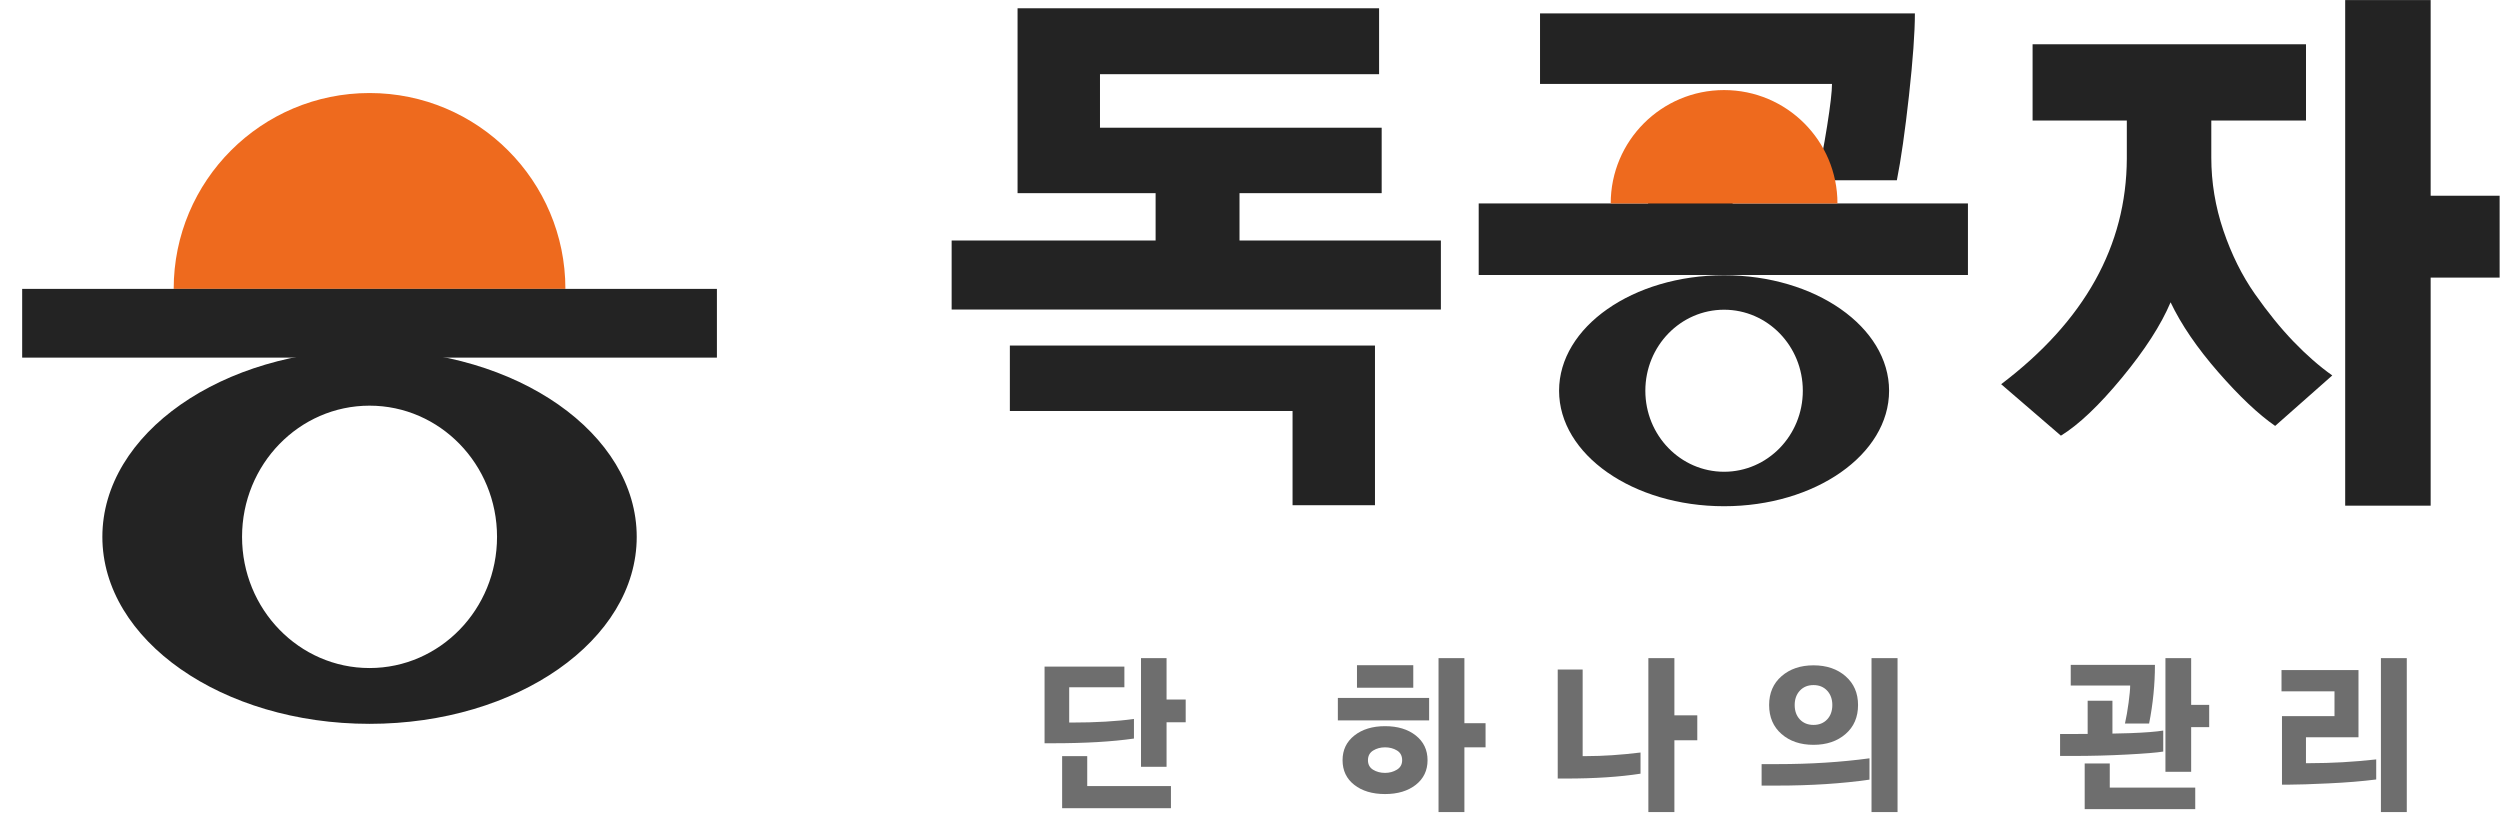
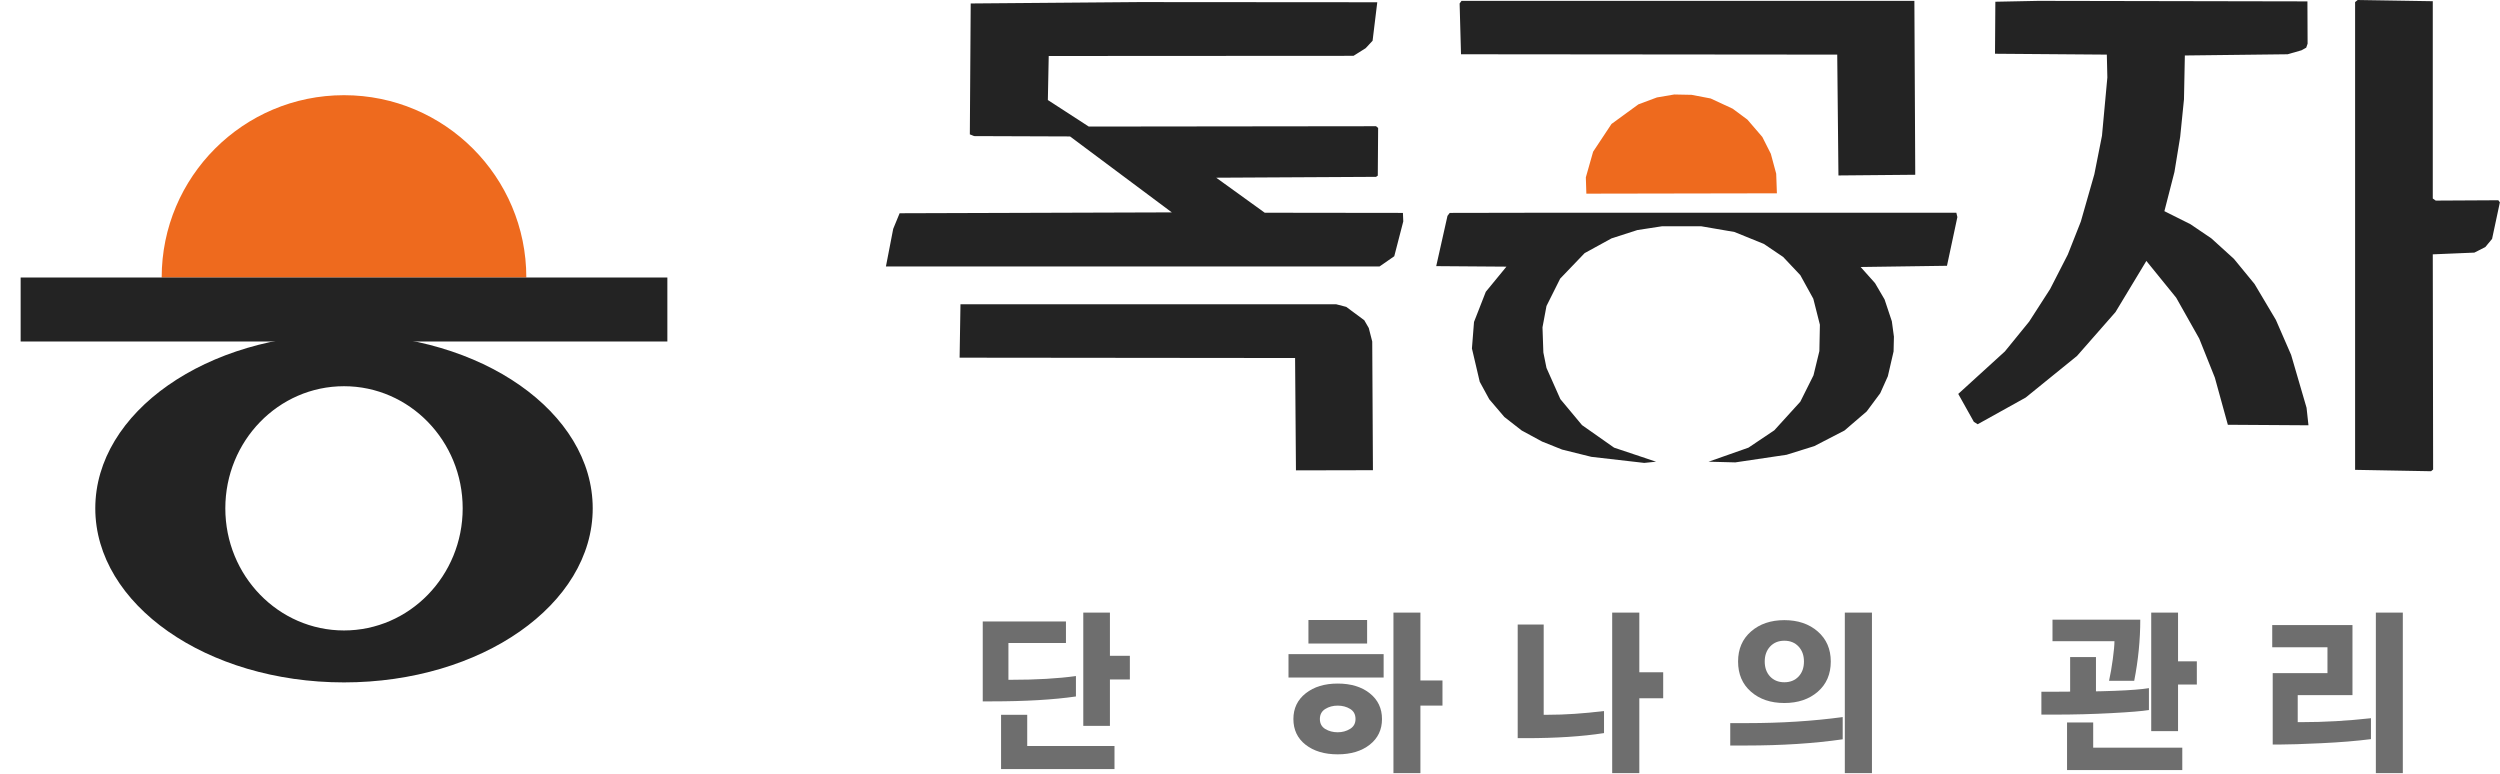
- <svg xmlns="http://www.w3.org/2000/svg" viewBox="0 0 474.1 154.0" width="474.1" height="154.0">
-   <g transform="translate(0,6.92)">
+ <svg xmlns="http://www.w3.org/2000/svg" viewBox="0 0 509.3 157.5" width="509.3" height="157.5">
+   <g transform="translate(0,8.67)">
    <svg x="0" y="0" width="140.16" height="140.16" viewBox="0 0 200 200">
      <path fill="#EE6A1E" d="M47.0,68.3 a53.0,53.0 0 0,1 106.0,0 Z" />
      <rect x="6.0" y="68.3" width="188.0" height="18.6" fill="#232323" />
      <path fill="#232323" fill-rule="evenodd" d="M27.7,135.4 a72.3,50.6 0 1,0 144.6,0 a72.3,50.6 0 1,0 -144.6,0 Z M65.5,135.4 a34.5,35.5 0 1,0 69.0,0 a34.5,35.5 0 1,0 -69.0,0 Z" />
    </svg>
  </g>
  <g transform="translate(180.48,0.00)">
-     <g transform="translate(-4.40,86.92) scale(0.1)">
-       <path fill="#232323" d="M154.3 -89.8V-213.9H846.7V88.9H690.4V-89.8ZM43.9 -282.2V-413.1H430.7V-560.5H589.8V-413.1H971.7V-282.2ZM168.9 -502.9V-853.5H854.5V-728.5H325.2V-627.0H859.4V-502.9Z" />
-       <g transform="translate(999.5,0)">
-         <path fill="#232323" d="M160.2 -710.0V-843.8H871.1Q871.1 -790.0 859.9 -688.0Q848.6 -585.9 836.9 -527.3H684.6Q695.3 -571.3 704.6 -629.9Q713.9 -688.5 713.9 -710.0Z" />
-         <path fill="#232323" d="M43.9 -347.7V-483.4H365.2V-635.7H525.4V-483.4H971.7V-347.7Z" />
-         <path fill="#232323" fill-rule="evenodd" d="M196.331,-128.2 a312.919,219.0 0 1,0 625.838,0 a312.919,219.0 0 1,0 -625.838,0 Z M359.932,-128.2 a149.318,153.646 0 1,0 298.636,0 a149.318,153.646 0 1,0 -298.636,0 Z" />
-         <path fill="#EE6A1E" d="M294.25,-483.4 a215.0,215.0 0 0,1 430.0,0 Z" />
+     <g transform="translate(-0.00,-0.00) scale(0.3532)">
+       <g transform="translate(-69.3,-39.5)">
+         <path fill="#232323" fill-rule="evenodd" d="M918.2,39.5 L961.5,40.2 L961.5,154.0 L963.2,155.2 L999.3,155.0 L1000.2,156.2 L995.7,177.3 L991.8,182.0 L985.5,185.2 L961.5,186.2 L961.7,310.3 L960.5,311.3 L916.7,310.5 L916.7,40.7 L918.2,39.5 Z M401.3,40.0 L662.5,40.0 L663.0,140.3 L618.7,140.7 L618.0,71.0 L401.0,70.8 L400.2,41.5 L401.3,40.0 Z M734.0,40.0 L889.2,40.3 L889.3,64.7 L888.5,67.0 L885.8,68.5 L877.8,70.8 L818.5,71.5 L818.0,96.8 L815.8,118.5 L812.5,138.7 L806.7,161.3 L821.7,168.8 L833.8,177.0 L846.8,188.8 L858.7,203.3 L871.0,224.0 L879.8,244.2 L888.7,274.7 L889.8,284.8 L843.3,284.5 L835.8,257.3 L826.8,234.8 L813.5,211.2 L796.3,190.0 L778.5,219.5 L756.3,244.8 L726.7,268.8 L699.0,284.2 L696.8,282.8 L687.8,266.7 L714.7,242.2 L728.7,225.0 L740.8,206.2 L751.0,186.3 L758.5,167.3 L766.3,140.0 L770.7,117.8 L773.8,84.2 L773.5,71.0 L709.0,70.5 L709.2,40.5 L734.0,40.0 Z M215.2,40.7 L352.7,40.8 L350.0,63.0 L346.0,67.3 L339.0,71.7 L163.2,71.8 L162.7,97.2 L186.3,112.5 L352.0,112.3 L353.2,113.3 L353.0,140.8 L352.0,141.5 L259.8,142.0 L287.8,162.2 L367.5,162.3 L367.7,167.2 L362.5,187.3 L354.0,193.2 L69.3,193.2 L73.5,171.5 L77.2,162.5 L234.2,162.0 L175.5,118.2 L120.2,118.0 L117.7,117.0 L118.2,41.5 L215.2,40.7 Z M448.8,162.2 L686.7,162.2 L687.3,164.7 L681.3,192.8 L631.5,193.5 L639.8,202.8 L645.3,212.2 L649.5,224.8 L650.7,233.7 L650.5,242.2 L647.2,256.5 L642.8,266.3 L635.0,276.8 L622.2,287.8 L604.8,296.8 L588.8,301.8 L559.2,306.2 L543.8,305.8 L566.8,297.7 L581.7,287.7 L596.7,271.2 L604.3,256.0 L607.7,242.0 L608.0,226.8 L604.2,211.8 L596.7,198.2 L586.8,187.7 L575.7,180.2 L558.7,173.3 L539.5,170.0 L517.0,170.0 L502.7,172.2 L487.8,177.0 L472.3,185.5 L458.2,200.2 L450.3,216.0 L448.0,228.3 L448.5,242.8 L450.3,251.7 L458.3,269.7 L470.8,284.7 L489.3,297.7 L513.5,305.8 L506.7,306.5 L476.2,303.0 L459.3,298.8 L447.8,294.2 L436.0,287.8 L426.0,280.0 L417.3,269.8 L411.8,259.7 L407.3,240.5 L408.5,225.2 L415.3,207.8 L427.2,193.3 L386.7,193.0 L393.2,164.0 L394.5,162.3 L448.8,162.2 Z M112.3,215.0 L329.0,215.0 L334.8,216.5 L345.2,224.2 L347.8,228.7 L349.8,236.5 L350.2,310.7 L305.8,310.8 L305.3,246.0 L111.8,245.8 L112.3,215.0 Z" />
+         <path fill="#EE6A1E" fill-rule="evenodd" d="M524.0,94.0 L534.0,94.2 L545.0,96.3 L557.7,102.2 L566.2,108.5 L574.8,118.5 L579.7,128.2 L582.8,139.7 L583.2,151.0 L473.3,151.2 L473.0,141.8 L477.2,127.0 L487.8,111.0 L503.3,99.7 L514.0,95.7 L524.0,94.0 Z" />
      </g>
-       <path fill="#232323" d="M2686.6 89.8V-869.1H2848.7V-498.0H2979.5V-342.8H2848.7V89.8ZM2034.2 -140.6Q2271.5 -320.3 2272.5 -568.4V-640.6H2093.8V-785.2H2612.3V-640.6H2432.7V-570.3Q2432.7 -500.0 2455.6 -432.1Q2478.6 -364.3 2515.2 -312.0Q2551.8 -259.8 2588.4 -221.7Q2625.0 -183.6 2662.1 -157.2L2553.8 -61.5Q2505.9 -94.7 2445.8 -163.6Q2385.8 -232.4 2355.5 -295.9Q2328.2 -231.4 2263.2 -152.8Q2198.3 -74.2 2147.5 -43.0Z" />
    </g>
-     <g transform="translate(17.61,124.80)">
-       <g transform="translate(-3.12,26.47) scale(0.03045)" fill="#6E6E6E">
+     <g transform="translate(19.73,124.80)">
+       <g transform="translate(-3.50,29.64) scale(0.0341)" fill="#6E6E6E">
        <path d="M211.9 65.4V-258.8H368.2V-72.3H889.6V65.4ZM703.1 -192.4V-869.1H862.3V-611.3H981.4V-469.7H862.3V-192.4ZM102.5 -338.9V-816.4H599.6V-687.5H255.9V-467.8H270.5Q497.1 -467.8 659.2 -490.2V-368.2Q457.0 -338.9 155.3 -338.9Z" />
        <path d="M2556.1 89.8V-869.1H2717.2V-463.9H2849.0V-313.5H2717.2V89.8ZM2048.2 -684.6V-825.2H2398.8V-684.6ZM1929.1 -481.4V-621.1H2497.5V-481.4ZM1958.4 -233.4Q1958.4 -329.1 2032.1 -387.2Q2105.9 -445.3 2223.0 -445.3Q2341.2 -445.3 2414.5 -387.2Q2487.7 -329.1 2487.7 -233.4Q2487.7 -137.7 2414.5 -80.1Q2341.2 -22.5 2223.0 -22.5Q2104.9 -22.5 2031.6 -79.6Q1958.4 -136.7 1958.4 -233.4ZM2116.6 -233.4Q2116.6 -193.4 2148.8 -173.8Q2181.1 -154.3 2223.0 -154.3Q2264.1 -154.3 2296.8 -174.3Q2329.5 -194.3 2329.5 -233.4Q2329.5 -274.4 2297.3 -293.9Q2265.0 -313.5 2223.0 -313.5Q2181.1 -313.5 2148.8 -293.5Q2116.6 -273.4 2116.6 -233.4Z" />
        <path d="M3862.9 89.8V-869.1H4025.0V-512.7H4167.6V-357.4H4025.0V89.8ZM3298.4 -119.1V-797.9H3453.7V-258.8H3478.1Q3630.5 -258.8 3814.1 -281.2V-149.4Q3618.8 -119.1 3347.3 -119.1Z" />
        <path d="M4568.2 -75.2V-209.0H4668.8Q4973.4 -209.0 5240.0 -245.1V-112.3Q4983.2 -75.2 4662.9 -75.2ZM5252.7 89.8V-869.1H5414.8V89.8ZM4615.0 -577.1Q4615.0 -689.5 4692.7 -756.8Q4770.3 -824.2 4891.4 -824.2Q5013.5 -824.2 5091.1 -756.3Q5168.8 -688.5 5168.8 -577.1Q5168.8 -463.9 5091.1 -396.5Q5013.5 -329.1 4891.4 -329.1Q4769.3 -329.1 4692.2 -396.5Q4615.0 -463.9 4615.0 -577.1ZM4774.2 -577.1Q4774.2 -521.5 4806.4 -487.3Q4838.7 -453.1 4891.4 -453.1Q4944.1 -453.1 4976.4 -487.3Q5008.6 -521.5 5008.6 -577.1Q5008.6 -631.8 4976.4 -666.5Q4944.1 -701.2 4891.4 -701.2Q4838.7 -701.2 4806.4 -666.5Q4774.2 -631.8 4774.2 -577.1Z" />
        <path d="M6580.3 71.3V-212.9H6736.5V-62.5H7268.8V71.3ZM6427.0 -259.8V-396.5H6506.1Q6942.6 -396.5 7069.5 -418.0V-287.1Q7009.0 -277.3 6843.9 -268.6Q6678.9 -259.8 6505.1 -259.8ZM6598.8 -343.8V-603.5H6753.1V-343.8ZM7083.2 -161.1V-869.1H7243.4V-578.1H7355.7V-439.5H7243.4V-161.1ZM6493.4 -698.2V-827.1H7017.8Q7017.8 -646.5 6981.6 -461.9H6831.2Q6843.9 -518.6 6853.7 -591.3Q6863.5 -664.1 6863.5 -698.2Z" />
        <path d="M8425.2 89.8V-869.1H8586.3V89.8ZM7809.0 -81.1V-507.8H8136.1V-662.1H7806.1V-794.9H8285.5V-376.0H7958.4V-214.8H7981.8Q8185.0 -214.8 8395.9 -238.3V-113.3Q8266.0 -96.7 8098.0 -88.9Q7930.1 -81.1 7854.9 -81.1Z" />
      </g>
    </g>
  </g>
</svg>
